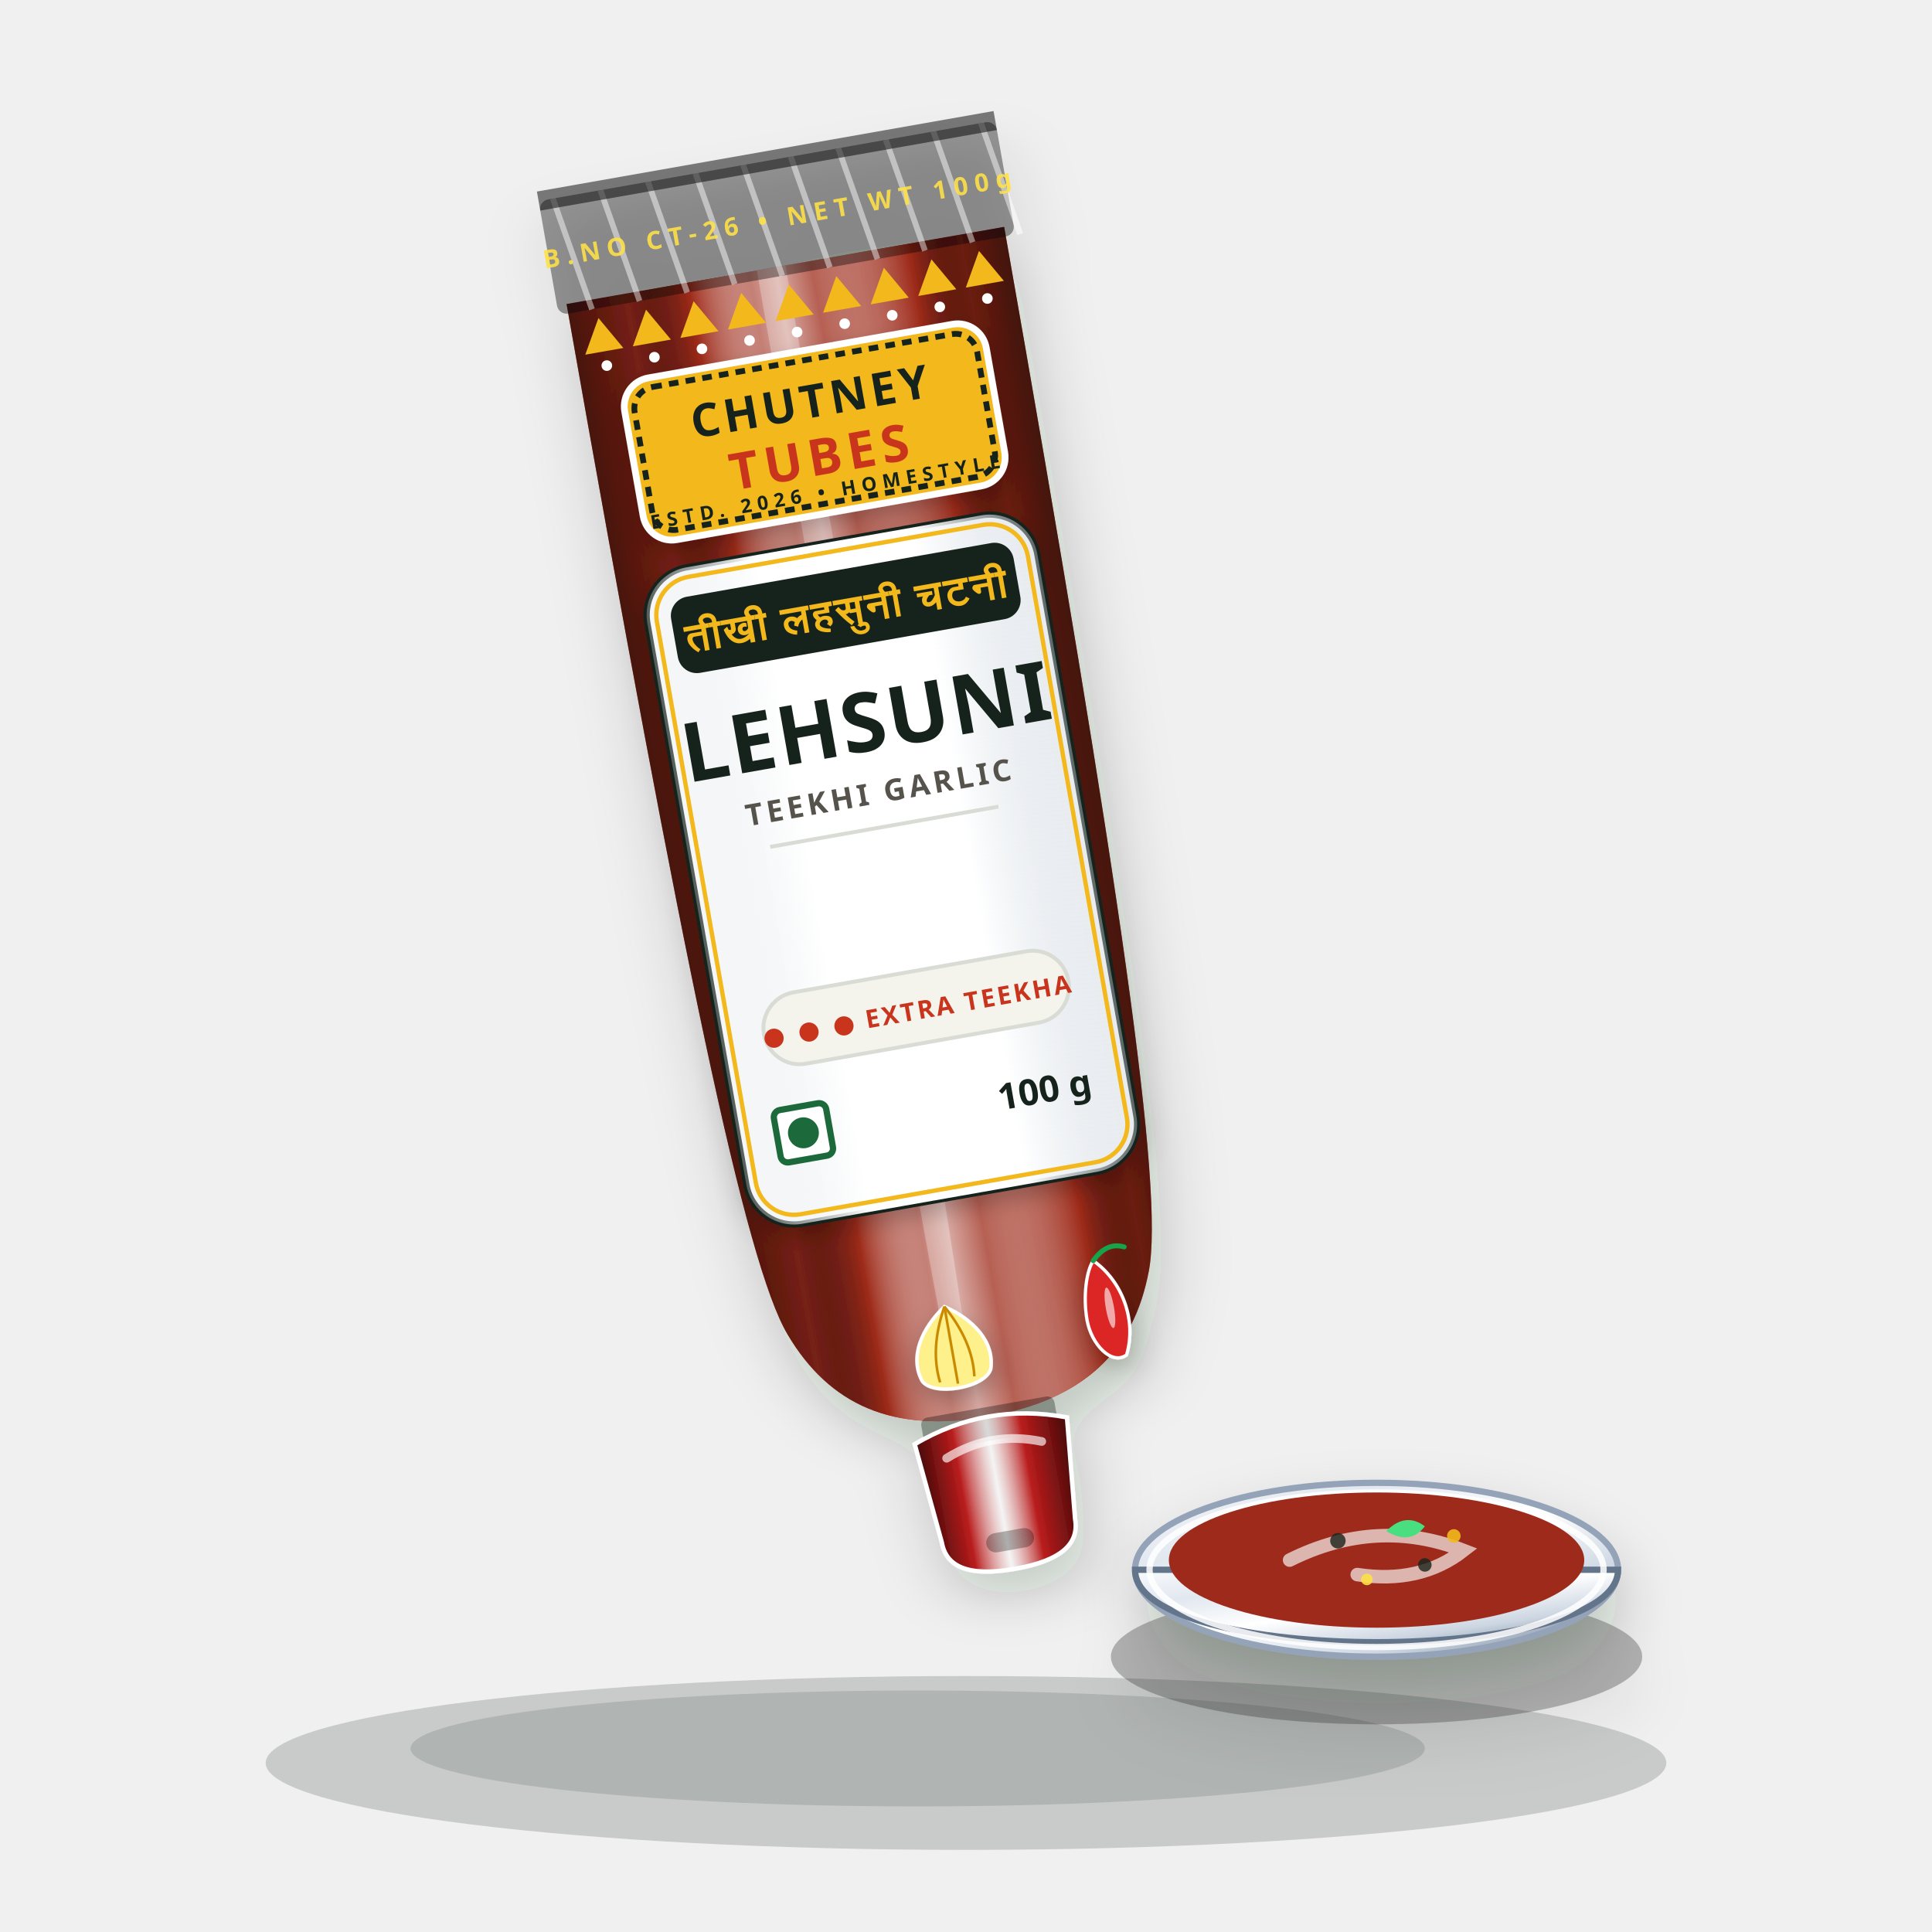
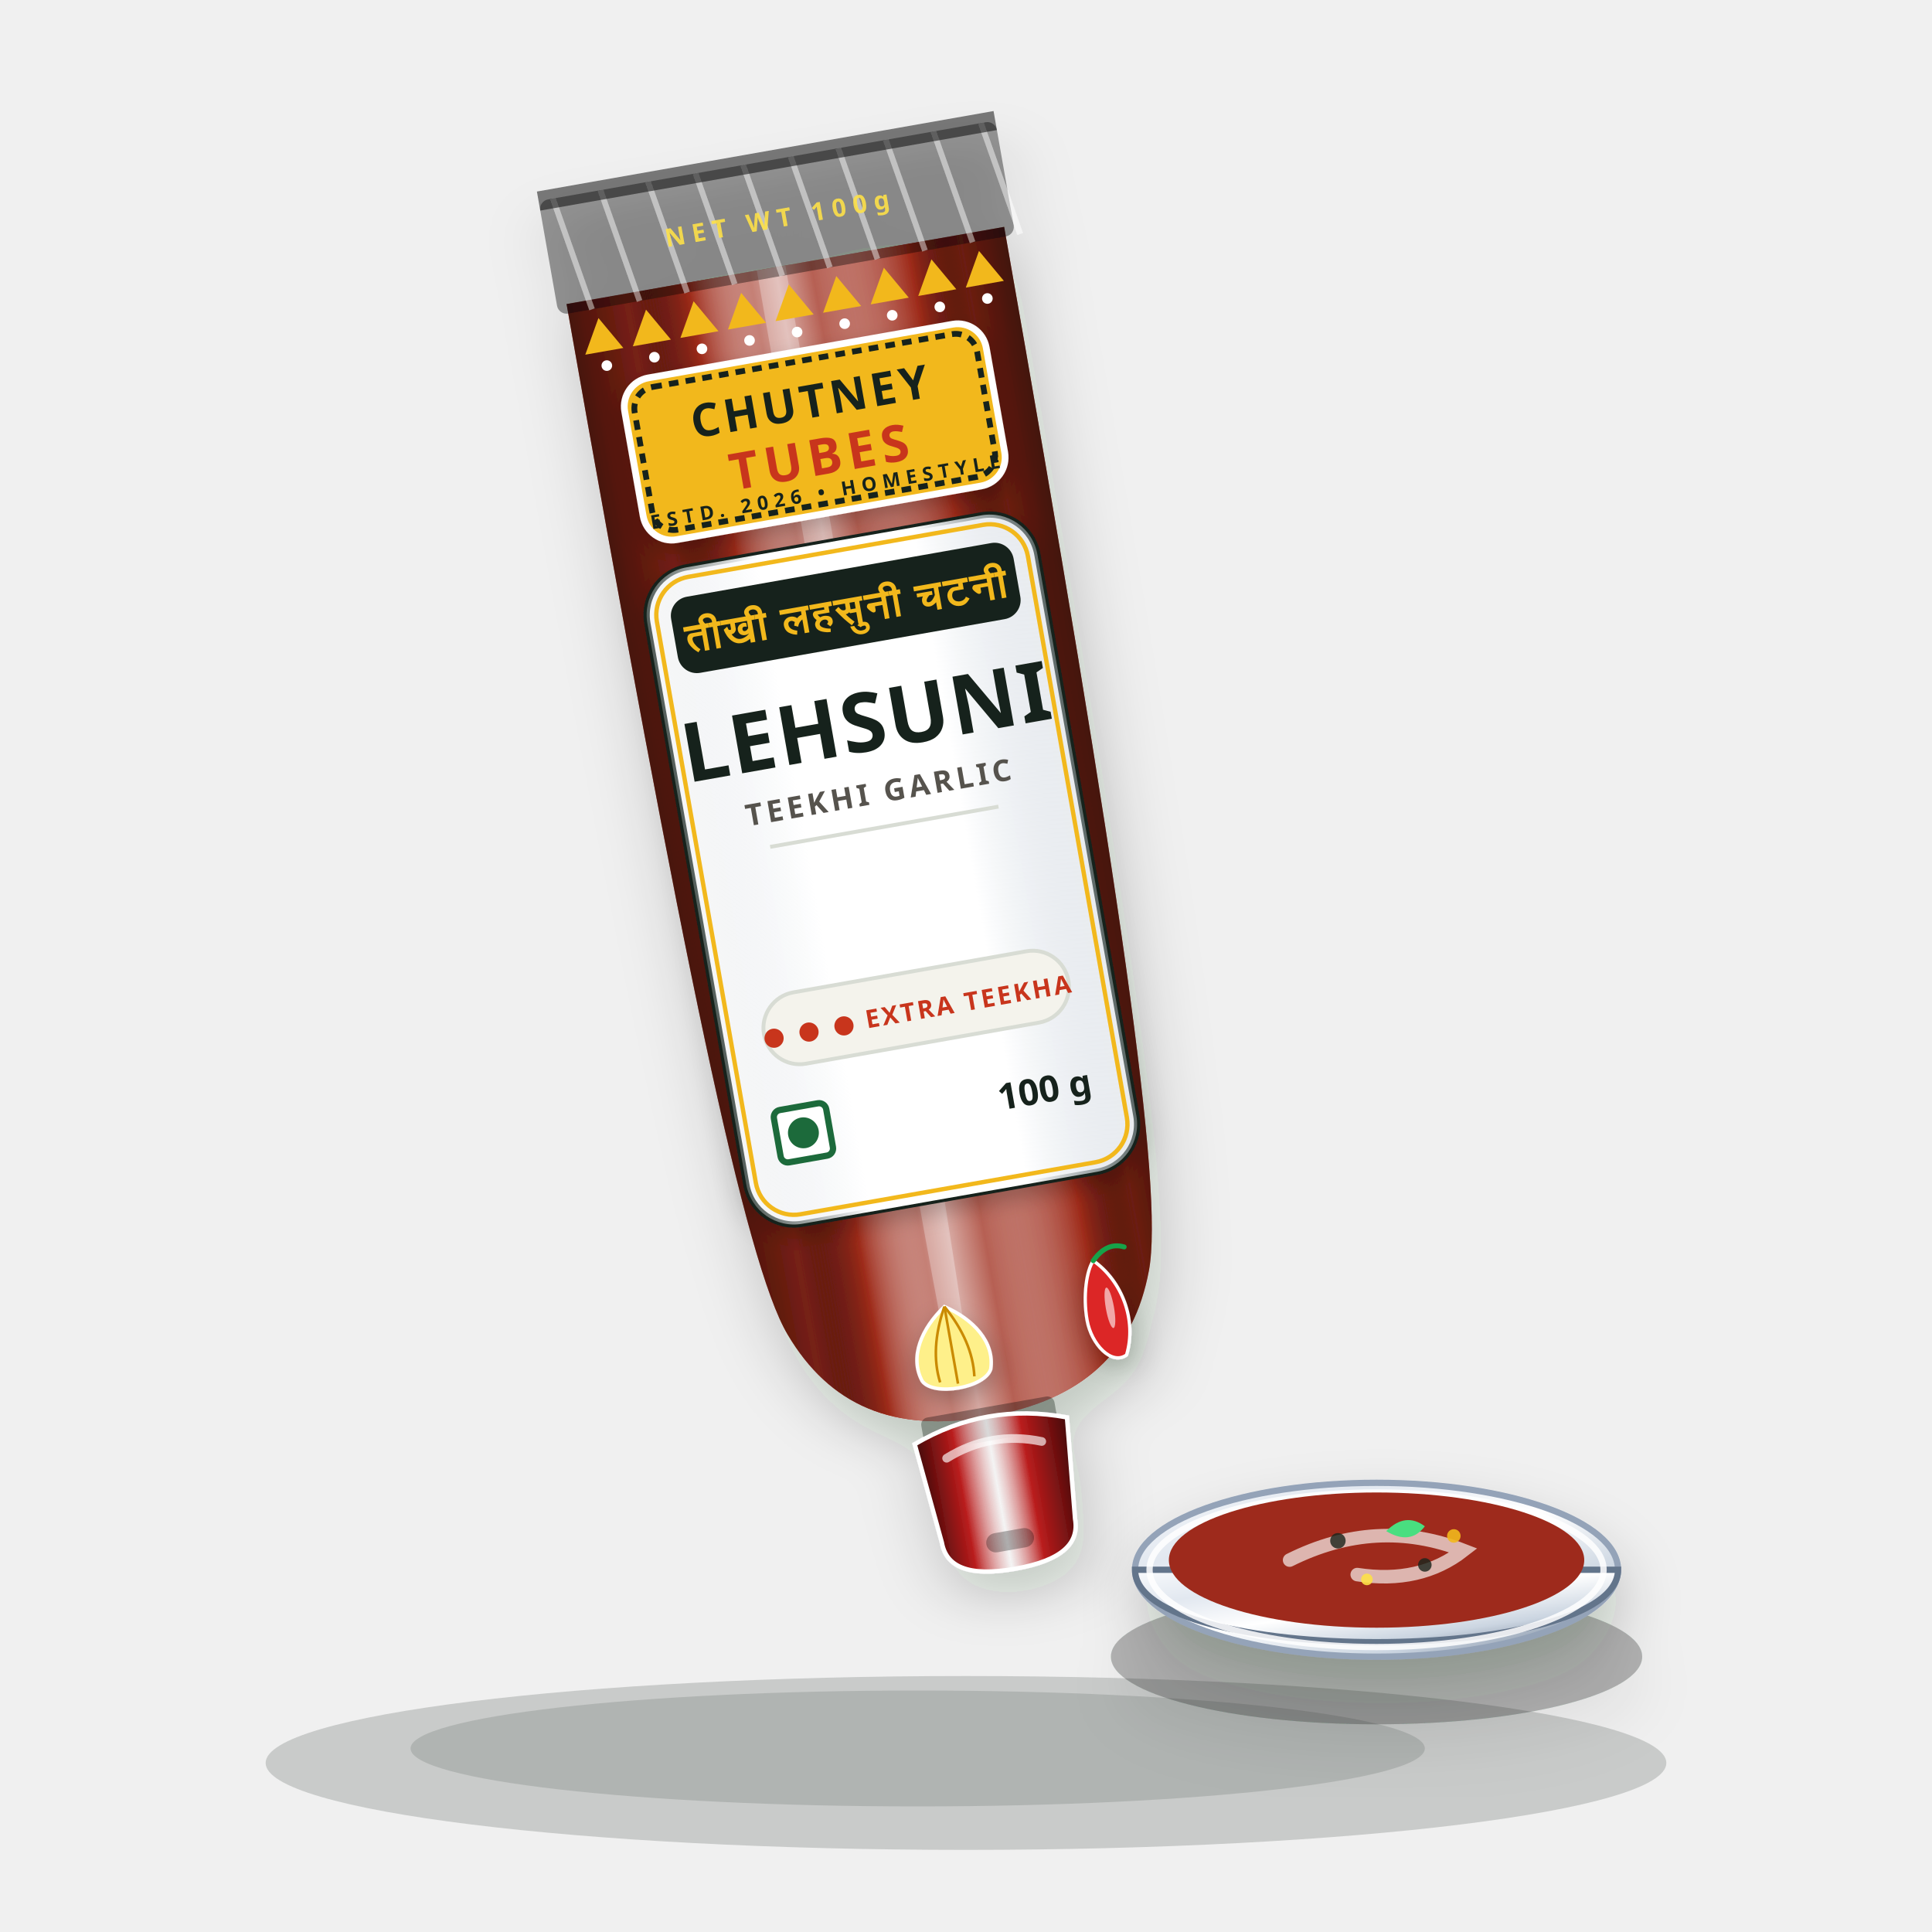
<svg xmlns="http://www.w3.org/2000/svg" viewBox="0 0 400 400" width="100%" height="100%" fill="none" aria-label="Teekhi Lehsuni Chutney tube render">
  <defs>
    <linearGradient id="shd_garlic" x1="0%" y1="0%" x2="100%" y2="0%">
      <stop offset="0%" stop-color="#000000" stop-opacity="0.55" />
      <stop offset="14%" stop-color="#000000" stop-opacity="0.25" />
      <stop offset="28%" stop-color="#9e2b1a" />
      <stop offset="42%" stop-color="#ffffff" stop-opacity="0.4" />
      <stop offset="48%" stop-color="#ffffff" stop-opacity="0.6" />
      <stop offset="56%" stop-color="#ffffff" stop-opacity="0.25" />
      <stop offset="78%" stop-color="#9e2b1a" />
      <stop offset="90%" stop-color="#000000" stop-opacity="0.32" />
      <stop offset="100%" stop-color="#000000" stop-opacity="0.58" />
    </linearGradient>
    <linearGradient id="lblShd_garlic" x1="0%" y1="0%" x2="100%" y2="0%">
      <stop offset="0%" stop-color="#e2e8f0" stop-opacity="0.3" />
      <stop offset="30%" stop-color="#ffffff" />
      <stop offset="70%" stop-color="#ffffff" />
      <stop offset="100%" stop-color="#cbd5e1" stop-opacity="0.4" />
    </linearGradient>
    <linearGradient id="capYellow_garlic" x1="0%" y1="0%" x2="100%" y2="0%">
      <stop offset="0%" stop-color="#b45309" />
      <stop offset="25%" stop-color="#f59e0b" />
      <stop offset="48%" stop-color="#ffffff" stop-opacity="0.65" />
      <stop offset="70%" stop-color="#f59e0b" />
      <stop offset="100%" stop-color="#92400e" />
    </linearGradient>
    <linearGradient id="capGreen_garlic" x1="0%" y1="0%" x2="100%" y2="0%">
      <stop offset="0%" stop-color="#052e16" />
      <stop offset="25%" stop-color="#15803d" />
      <stop offset="48%" stop-color="#ffffff" stop-opacity="0.65" />
      <stop offset="70%" stop-color="#15803d" />
      <stop offset="100%" stop-color="#052e16" />
    </linearGradient>
    <linearGradient id="capRed_garlic" x1="0%" y1="0%" x2="100%" y2="0%">
      <stop offset="0%" stop-color="#450a0a" />
      <stop offset="25%" stop-color="#b91c1c" />
      <stop offset="48%" stop-color="#ffffff" stop-opacity="0.65" />
      <stop offset="70%" stop-color="#b91c1c" />
      <stop offset="100%" stop-color="#450a0a" />
    </linearGradient>
    <linearGradient id="stl_garlic" x1="0%" y1="0%" x2="100%" y2="100%">
      <stop offset="0%" stop-color="#f8fafc" />
      <stop offset="25%" stop-color="#e2e8f0" />
      <stop offset="50%" stop-color="#ffffff" />
      <stop offset="75%" stop-color="#cbd5e1" />
      <stop offset="100%" stop-color="#64748b" />
    </linearGradient>
    <filter id="flvShd_garlic" x="-30%" y="-30%" width="160%" height="160%">
      <feDropShadow dx="2" dy="22" stdDeviation="16" flood-color="#18241b" flood-opacity="0.32" />
      <feDropShadow dx="1" dy="6" stdDeviation="6" flood-color="#18241b" flood-opacity="0.2" />
    </filter>
    <filter id="lblLift_garlic" x="-10%" y="-10%" width="120%" height="120%">
      <feDropShadow dx="0" dy="2" stdDeviation="2.5" flood-color="#000000" flood-opacity="0.22" />
    </filter>
  </defs>
  <ellipse cx="200" cy="365" rx="145" ry="18" fill="#18241b" opacity="0.18" />
  <ellipse cx="190" cy="362" rx="105" ry="12" fill="#18241b" opacity="0.14" />
  <g transform="translate(185, 182) rotate(-10) translate(-54, -165)" filter="url(#flvShd_garlic)">
    <path d="M 8 36 L 100 36 C 100 175 98 238 92 254 C 86 270 74 278 54 278 C 34 278 22 270 16 254 C 10 238 8 175 8 36 Z" fill="#9e2b1a" />
    <path d="M 8 36 L 100 36 C 100 175 98 238 92 254 C 86 270 74 278 54 278 C 34 278 22 270 16 254 C 10 238 8 175 8 36 Z" fill="url(#shd_garlic)" />
    <path d="M 48 36 L 54 36 C 54 175 53 238 52 268 L 48 268 C 47 238 48 175 48 36 Z" fill="#ffffff" opacity="0.28" />
    <rect x="6" y="14" width="96" height="24" fill="#000000" opacity="0.38" rx="2" />
    <path d="M 9 14 L 13 38 M 19 14 L 23 38 M 29 14 L 33 38 M 39 14 L 43 38 M 49 14 L 53 38 M 59 14 L 63 38 M 69 14 L 73 38 M 79 14 L 83 38 M 89 14 L 93 38 M 99 14 L 103 38" stroke="#ffffff" stroke-width="1.2" opacity="0.45" />
    <rect x="6" y="12" width="96" height="4" fill="#000000" opacity="0.5" />
-     <text x="54" y="28" font-family="Hind, sans-serif" font-size="5.2" font-weight="700" fill="#fde047" text-anchor="middle" letter-spacing="1.4" opacity="0.9">B.NO CT-26 • NET WT 100g</text>
+     <text x="54" y="28" font-family="Hind, sans-serif" font-size="5.2" font-weight="700" fill="#fde047" text-anchor="middle" letter-spacing="1.4" opacity="0.9">NET WT 100g</text>
    <g transform="translate(10, 40)">
      <polygon points="4,0 8,7 0,7" fill="#f2b81d" />
      <polygon points="14,0 18,7 10,7" fill="#f2b81d" />
      <polygon points="24,0 28,7 20,7" fill="#f2b81d" />
      <polygon points="34,0 38,7 30,7" fill="#f2b81d" />
      <polygon points="44,0 48,7 40,7" fill="#f2b81d" />
      <polygon points="54,0 58,7 50,7" fill="#f2b81d" />
      <polygon points="64,0 68,7 60,7" fill="#f2b81d" />
      <polygon points="74,0 78,7 70,7" fill="#f2b81d" />
      <polygon points="84,0 88,7 80,7" fill="#f2b81d" />
      <circle cx="4" cy="10" r="1.1" fill="#ffffff" />
      <circle cx="14" cy="10" r="1.1" fill="#ffffff" />
      <circle cx="24" cy="10" r="1.1" fill="#ffffff" />
      <circle cx="34" cy="10" r="1.1" fill="#ffffff" />
      <circle cx="44" cy="10" r="1.1" fill="#ffffff" />
      <circle cx="54" cy="10" r="1.1" fill="#ffffff" />
      <circle cx="64" cy="10" r="1.1" fill="#ffffff" />
      <circle cx="74" cy="10" r="1.1" fill="#ffffff" />
      <circle cx="84" cy="10" r="1.1" fill="#ffffff" />
    </g>
    <g transform="translate(54, 72)" filter="url(#lblLift_garlic)">
      <rect x="-38" y="-18" width="76" height="34" rx="6" fill="#f2b81d" stroke="#ffffff" stroke-width="1.4" />
      <rect x="-36" y="-16" width="72" height="30" rx="4.5" fill="none" stroke="#18241b" stroke-width="1.2" stroke-dasharray="2 1.5" />
      <text x="0" y="-4" font-family="Bricolage Grotesque, sans-serif" font-size="9.5" font-weight="900" fill="#18241b" text-anchor="middle" letter-spacing="0.8">CHUTNEY</text>
      <text x="0" y="8" font-family="Bricolage Grotesque, sans-serif" font-size="10.5" font-weight="900" fill="#c8361f" text-anchor="middle" letter-spacing="1.2">TUBES</text>
      <text x="0" y="13" font-family="Hind, sans-serif" font-size="4" font-weight="800" fill="#18241b" text-anchor="middle" letter-spacing="1.2">ESTD. 2026 • HOMESTYLE</text>
    </g>
    <g transform="translate(13, 94)" filter="url(#lblLift_garlic)">
      <rect x="0" y="0" width="82" height="138" rx="10" fill="#fffdfa" stroke="#18241b" stroke-width="1.3" />
      <rect x="0" y="0" width="82" height="138" rx="10" fill="url(#lblShd_garlic)" />
      <rect x="2" y="2" width="78" height="134" rx="8" fill="none" stroke="#f2b81d" stroke-width="0.9" />
      <g transform="translate(41, 14)">
        <rect x="-36" y="-8" width="72" height="16" rx="4" fill="#18241b" />
        <text x="0" y="3.5" font-family="Hind, sans-serif" font-size="8.5" font-weight="700" fill="#f2b81d" text-anchor="middle" letter-spacing="0.4">तीखी लहसुनी चटनी</text>
      </g>
      <g transform="translate(41, 44)">
        <text x="0" y="0" font-family="Bricolage Grotesque, sans-serif" font-size="17" font-weight="900" fill="#18241b" text-anchor="middle" letter-spacing="0.4">LEHSUNI</text>
        <text x="0" y="11" font-family="Hind, sans-serif" font-size="6.2" font-weight="700" fill="#57534e" text-anchor="middle" letter-spacing="0.8">TEEKHI GARLIC</text>
        <line x1="-24" y1="16" x2="24" y2="16" stroke="#d8dcd4" stroke-width="0.8" />
      </g>
      <g transform="translate(0, 0)">
        <g transform="translate(36, 160) scale(0.9)">
          <path d="M 0 0 C 6 4 10 10 8 16 C 6 20 -6 20 -8 16 C -10 10 -6 4 0 0 Z" fill="#fef08a" stroke="#ffffff" stroke-width="0.8" />
          <path d="M 0 0 L 0 18" stroke="#ca8a04" stroke-width="0.6" />
          <path d="M 0 0 Q -5 9 -4 17" stroke="#ca8a04" stroke-width="0.6" />
          <path d="M 0 0 Q 5 9 4 17" stroke="#ca8a04" stroke-width="0.6" />
        </g>
        <g transform="translate(68, 156) scale(0.85)">
          <path d="M 0 0 C 6 6 8 16 4 24 C 0 26 -4 20 -4 14 C -4 8 -2 2 0 0 Z" fill="#dc2626" stroke="#ffffff" stroke-width="0.8" />
          <path d="M 0 0 Q 4 -4 8 -2" stroke="#16a34a" stroke-width="1.2" fill="none" stroke-linecap="round" />
          <ellipse cx="2" cy="12" rx="1" ry="5" fill="#ffffff" opacity="0.6" />
        </g>
      </g>
      <g transform="translate(41, 98)">
        <rect x="-32" y="-7.5" width="64" height="15" rx="7.5" fill="#f4f3ec" stroke="#d8dcd4" stroke-width="0.8" />
        <text x="0" y="2.5" font-family="Hind, sans-serif" font-size="5.2" font-weight="800" fill="#c8361f" text-anchor="middle" letter-spacing="0.5">● ● ● EXTRA TEEKHA</text>
      </g>
      <g transform="translate(8, 114)">
        <rect x="0" y="0" width="11" height="11" fill="#ffffff" stroke="#1d6b3a" stroke-width="1.3" rx="1.5" />
        <circle cx="5.5" cy="5.5" r="3.2" fill="#1d6b3a" />
      </g>
      <g transform="translate(74, 122)">
        <text x="0" y="0" font-family="Hind, sans-serif" font-size="7.5" font-weight="800" fill="#18241b" text-anchor="end">100 g</text>
      </g>
    </g>
    <g transform="translate(36, 276)">
      <rect x="4" y="0" width="28" height="7" fill="#000000" opacity="0.32" rx="1.5" />
      <path d="M 2 5 Q 18 -1 34 5 L 32 26 C 32 31 28 34 18 34 C 8 34 4 31 4 26 Z" fill="url(#capRed_garlic)" stroke="#ffffff" stroke-width="0.9" />
      <path d="M 8 9 Q 18 5 28 9" stroke="#ffffff" stroke-width="1.8" stroke-linecap="round" fill="none" opacity="0.65" />
      <rect x="13" y="26" width="10" height="4" rx="2" fill="#000000" opacity="0.28" />
    </g>
  </g>
  <g transform="translate(285, 305)" filter="url(#flvShd_garlic)">
    <ellipse cx="0" cy="38" rx="55" ry="14" fill="#18241b" opacity="0.3" />
    <ellipse cx="0" cy="20" rx="50" ry="18" fill="url(#stl_garlic)" stroke="#94a3b8" stroke-width="1.3" />
    <path d="M -50 20 C -50 40 50 40 50 20 Z" fill="url(#stl_garlic)" stroke="#64748b" stroke-width="1.3" />
    <ellipse cx="0" cy="20" rx="47" ry="16" fill="none" stroke="#ffffff" stroke-width="1.3" opacity="0.85" />
    <ellipse cx="0" cy="18" rx="43" ry="14" fill="#9e2b1a" />
    <path d="M -18 18 Q 0 9 18 16 Q 9 23 -4 21" stroke="#ffffff" stroke-width="2.8" stroke-linecap="round" fill="none" opacity="0.65" />
    <circle cx="-8" cy="14" r="1.6" fill="#18241b" opacity="0.8" />
    <circle cx="10" cy="19" r="1.4" fill="#18241b" opacity="0.8" />
    <circle cx="16" cy="13" r="1.4" fill="#f2b81d" opacity="0.9" />
    <circle cx="-2" cy="22" r="1.2" fill="#fde047" opacity="0.9" />
    <path d="M 2 12 Q 6 8 10 11 Q 7 15 2 12 Z" fill="#4ade80" />
  </g>
</svg>
